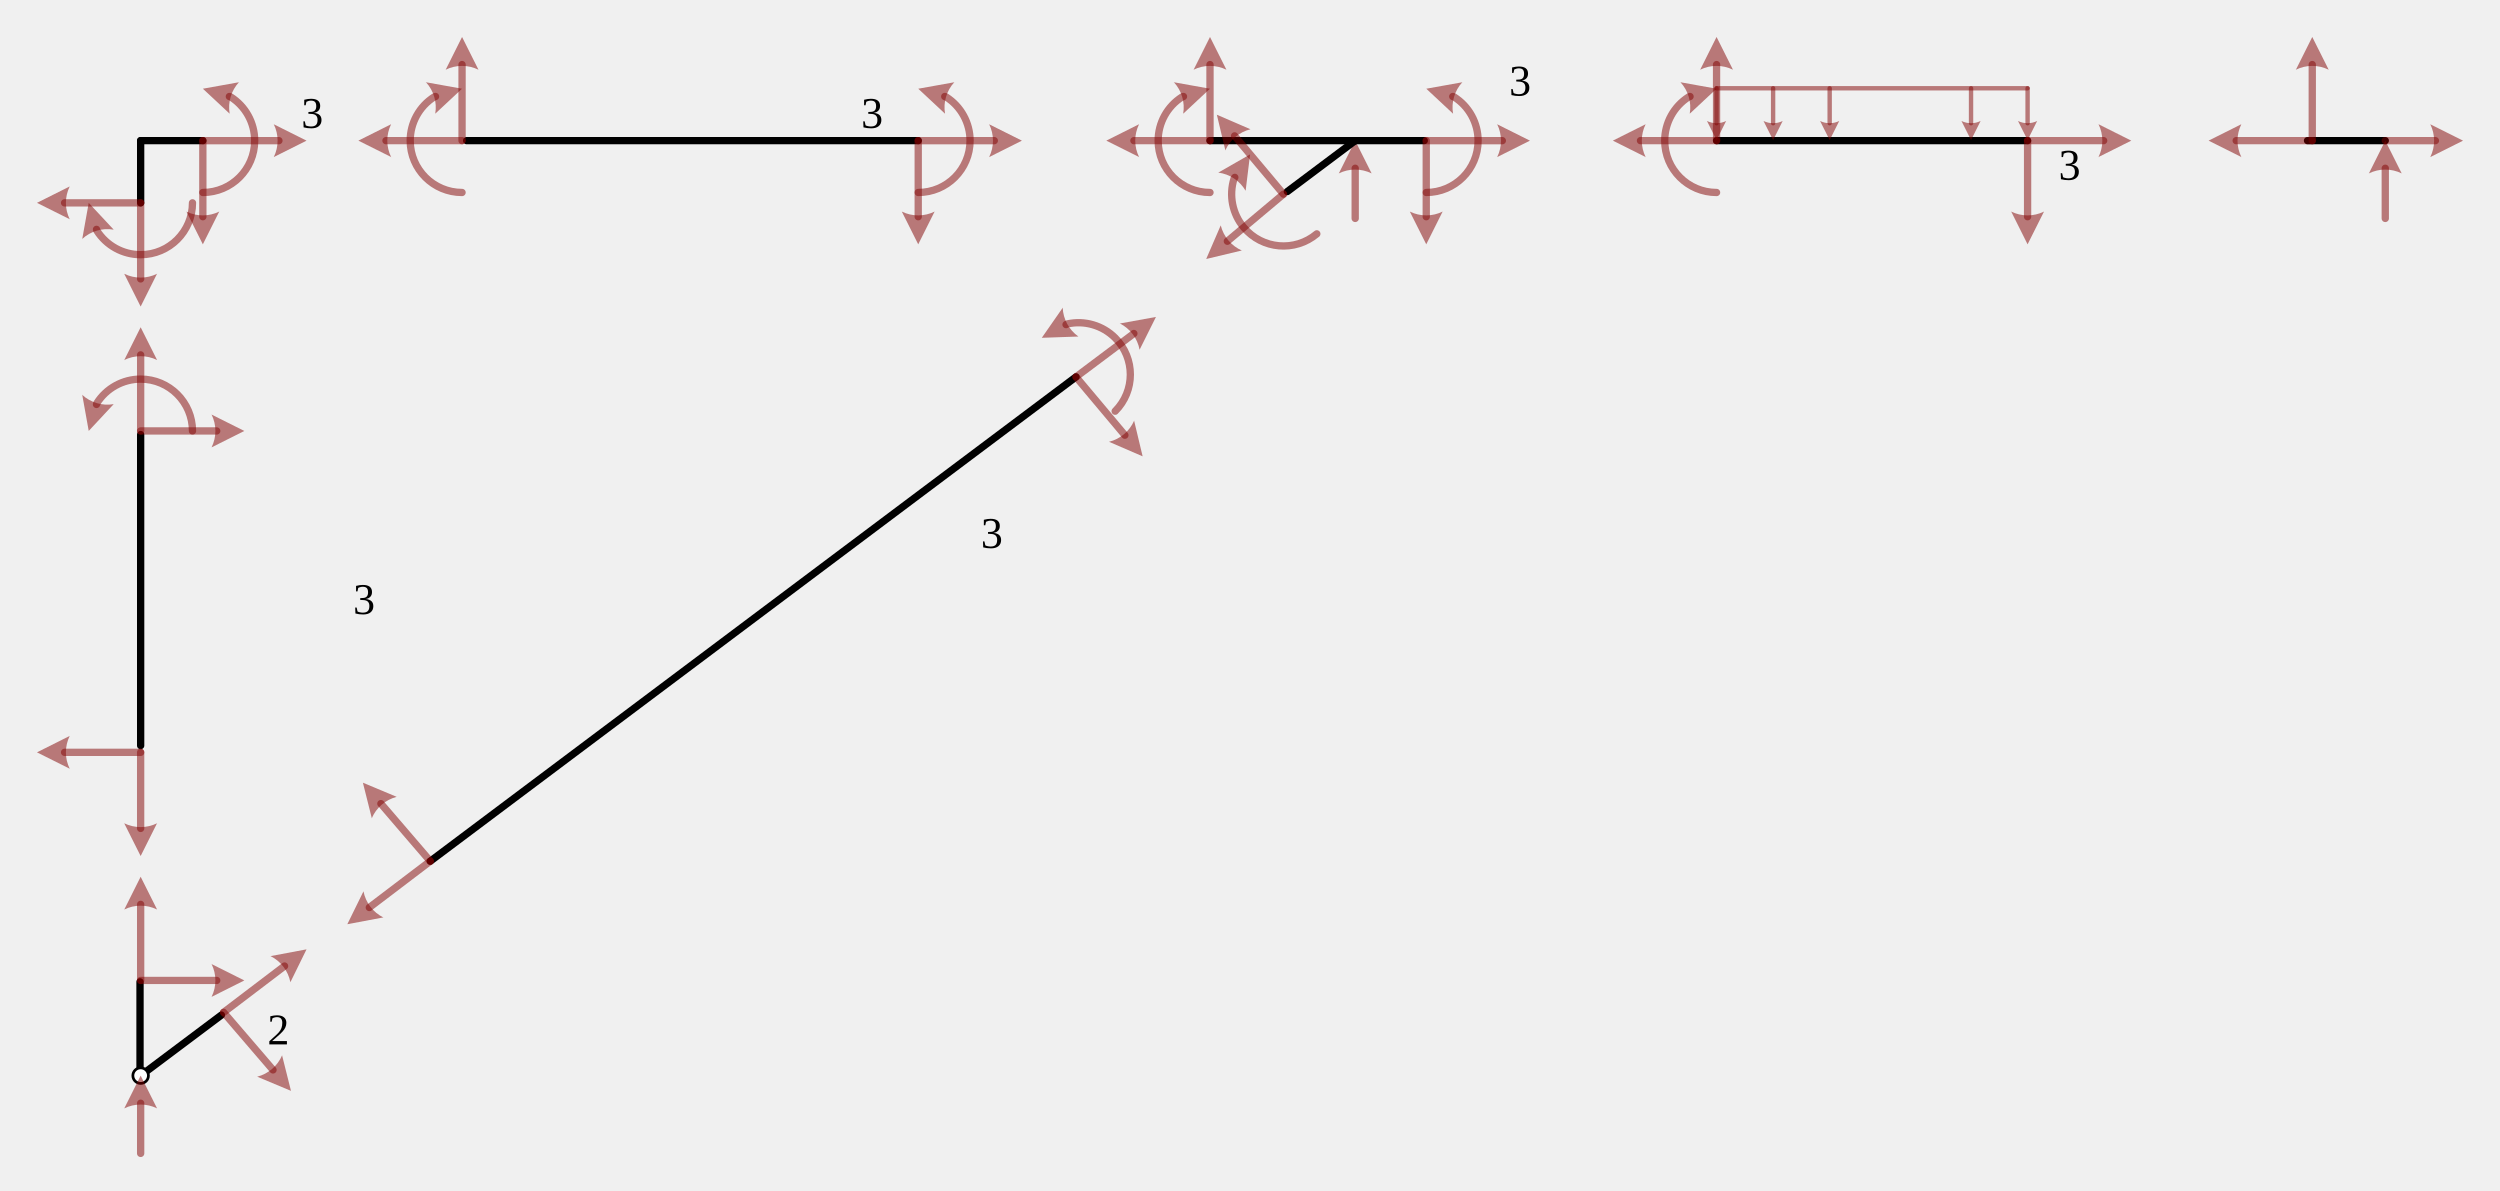
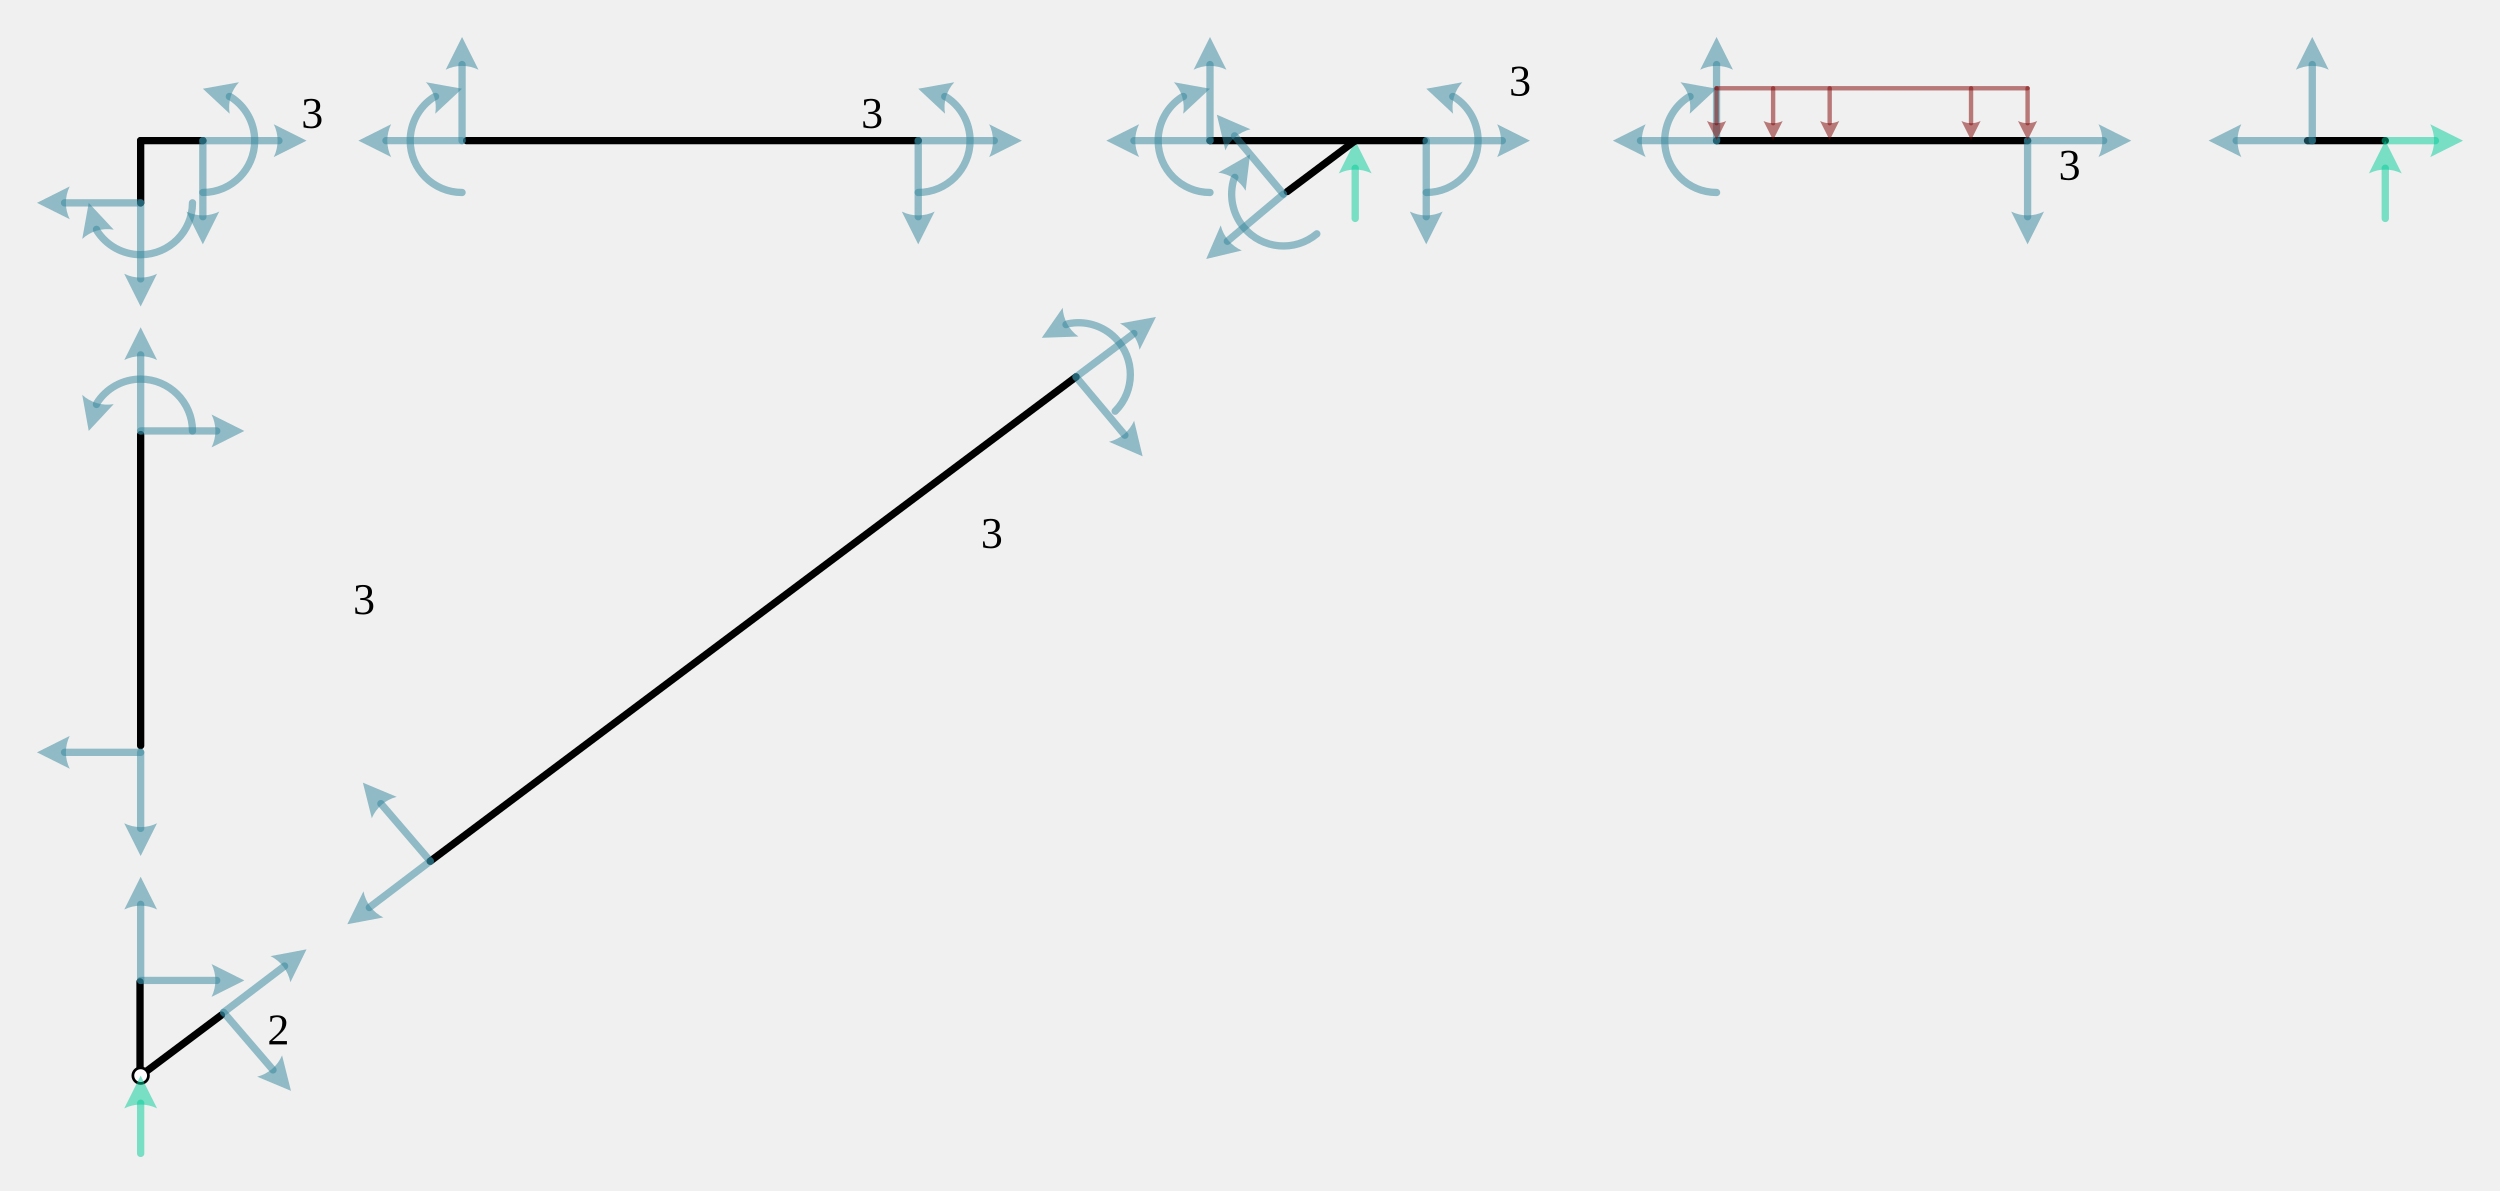
- <svg xmlns="http://www.w3.org/2000/svg" xmlns:ns1="http://schemas.microsoft.com/visio/2003/SVGExtensions/" xmlns:xlink="http://www.w3.org/1999/xlink" width="9.493in" height="4.52in" viewBox="0 0 683.521 325.451" xml:space="preserve" color-interpolation-filters="sRGB" class="st11">
+ <svg xmlns="http://www.w3.org/2000/svg" xmlns:ns1="http://schemas.microsoft.com/visio/2003/SVGExtensions/" xmlns:xlink="http://www.w3.org/1999/xlink" width="9.493in" height="4.52in" viewBox="0 0 683.521 325.451" xml:space="preserve" color-interpolation-filters="sRGB" class="st13">
  <ns1:documentProperties ns1:langID="1043" ns1:metric="true" ns1:viewMarkup="false" />
  <style type="text/css">
	
		.st1 {stroke:#000000;stroke-linecap:round;stroke-linejoin:round;stroke-width:2}
		.st2 {fill:#ffffff;stroke:#000000;stroke-linecap:round;stroke-linejoin:round;stroke-width:0.75}
- 		.st3 {marker-start:url(#mrkr5-23);stroke:#800000;stroke-linecap:round;stroke-linejoin:round;stroke-opacity:0.5;stroke-width:2}
- 		.st4 {fill:#800000;fill-opacity:0.5;stroke:#800000;stroke-opacity:0.5;stroke-width:0.442}
- 		.st5 {marker-end:url(#mrkr5-54);stroke:#800000;stroke-linecap:round;stroke-linejoin:round;stroke-opacity:0.5;stroke-width:2}
- 		.st6 {fill:none;stroke:none;stroke-linecap:round;stroke-linejoin:round;stroke-width:0.24}
- 		.st7 {fill:#000000;font-family:Times New Roman;font-size:1em}
- 		.st8 {marker-end:url(#mrkr5-302);stroke:#800000;stroke-linecap:round;stroke-linejoin:round;stroke-opacity:0.5;stroke-width:1.2}
- 		.st9 {fill:#800000;fill-opacity:0.5;stroke:#800000;stroke-opacity:0.5;stroke-width:0.455}
- 		.st10 {stroke:#800000;stroke-linecap:round;stroke-linejoin:round;stroke-opacity:0.5;stroke-width:1.2}
- 		.st11 {fill:none;fill-rule:evenodd;font-size:12px;overflow:visible;stroke-linecap:square;stroke-miterlimit:3}
+ 		.st3 {marker-start:url(#mrkr5-23);stroke:#00cc99;stroke-linecap:round;stroke-linejoin:round;stroke-opacity:0.5;stroke-width:2}
+ 		.st4 {fill:#00cc99;fill-opacity:0.5;stroke:#00cc99;stroke-opacity:0.5;stroke-width:0.442}
+ 		.st5 {marker-start:url(#mrkr5-44);stroke:#31859b;stroke-linecap:round;stroke-linejoin:round;stroke-opacity:0.5;stroke-width:2}
+ 		.st6 {fill:#31859b;fill-opacity:0.5;stroke:#31859b;stroke-opacity:0.5;stroke-width:0.442}
+ 		.st7 {marker-end:url(#mrkr5-55);stroke:#31859b;stroke-linecap:round;stroke-linejoin:round;stroke-opacity:0.5;stroke-width:2}
+ 		.st8 {fill:none;stroke:none;stroke-linecap:round;stroke-linejoin:round;stroke-width:0.24}
+ 		.st9 {fill:#000000;font-family:Times New Roman;font-size:1em}
+ 		.st10 {marker-end:url(#mrkr5-303);stroke:#800000;stroke-linecap:round;stroke-linejoin:round;stroke-opacity:0.5;stroke-width:1.2}
+ 		.st11 {fill:#800000;fill-opacity:0.5;stroke:#800000;stroke-opacity:0.5;stroke-width:0.455}
+ 		.st12 {stroke:#800000;stroke-linecap:round;stroke-linejoin:round;stroke-opacity:0.5;stroke-width:1.2}
+ 		.st13 {fill:none;fill-rule:evenodd;font-size:12px;overflow:visible;stroke-linecap:square;stroke-miterlimit:3}
	
	</style>
  <defs id="Markers">
    <g id="lend5">
      <path d="M 2 1 L 0 0 L 1.981 -0.993 C 1.672 -0.365 1.673 0.373 1.985 1 " style="stroke:none" />
    </g>
    <marker id="mrkr5-23" class="st4" ns1:arrowType="5" ns1:arrowSize="2" ns1:setback="3.775" refX="3.775" orient="auto" markerUnits="strokeWidth" overflow="visible">
      <use xlink:href="#lend5" transform="scale(2.26) " />
    </marker>
-     <marker id="mrkr5-54" class="st4" ns1:arrowType="5" ns1:arrowSize="2" ns1:setback="3.775" refX="-3.775" orient="auto" markerUnits="strokeWidth" overflow="visible">
+     <marker id="mrkr5-44" class="st6" ns1:arrowType="5" ns1:arrowSize="2" ns1:setback="3.775" refX="3.775" orient="auto" markerUnits="strokeWidth" overflow="visible">
+       <use xlink:href="#lend5" transform="scale(2.26) " />
+     </marker>
+     <marker id="mrkr5-55" class="st6" ns1:arrowType="5" ns1:arrowSize="2" ns1:setback="3.775" refX="-3.775" orient="auto" markerUnits="strokeWidth" overflow="visible">
      <use xlink:href="#lend5" transform="scale(-2.26,-2.26) " />
    </marker>
-     <marker id="mrkr5-302" class="st9" ns1:arrowType="5" ns1:arrowSize="0" ns1:setback="3.85" refX="-3.85" orient="auto" markerUnits="strokeWidth" overflow="visible">
+     <marker id="mrkr5-303" class="st11" ns1:arrowType="5" ns1:arrowSize="0" ns1:setback="3.85" refX="-3.85" orient="auto" markerUnits="strokeWidth" overflow="visible">
      <use xlink:href="#lend5" transform="scale(-2.2,-2.2) " />
    </marker>
  </defs>
  <g ns1:mID="0" ns1:index="1" ns1:groupContext="foregroundPage">
    <ns1:pageProperties ns1:drawingScale="0.0393701" ns1:pageScale="0.0393701" ns1:drawingUnits="24" ns1:shadowOffsetX="8.50394" ns1:shadowOffsetY="-8.50394" />
-     <g id="shape4127-1" ns1:mID="4127" ns1:groupContext="shape" transform="translate(363.731,268.452) rotate(90)">
+     <g id="shape79-1" ns1:mID="79" ns1:groupContext="shape" transform="translate(363.731,268.452) rotate(90)">
      <path d="M0 325.45 L23.51 325.45" class="st1" />
    </g>
-     <g id="shape4128-4" ns1:mID="4128" ns1:groupContext="shape" transform="translate(38.4535,-286.998)">
+     <g id="shape80-4" ns1:mID="80" ns1:groupContext="shape" transform="translate(38.4535,-286.998)">
      <path d="M0 325.45 L17.01 325.45" class="st1" />
    </g>
-     <g id="shape4129-7" ns1:mID="4129" ns1:groupContext="shape" transform="translate(630.894,-286.998)">
+     <g id="shape81-7" ns1:mID="81" ns1:groupContext="shape" transform="translate(630.894,-286.998)">
      <path d="M0 325.45 L21.26 325.45" class="st1" />
    </g>
-     <g id="shape4130-10" ns1:mID="4130" ns1:groupContext="shape" transform="translate(363.905,38.4535) rotate(90)">
+     <g id="shape82-10" ns1:mID="82" ns1:groupContext="shape" transform="translate(363.905,38.4535) rotate(90)">
      <path d="M0 325.45 L17.01 325.45" class="st1" />
    </g>
-     <g id="shape4131-13" ns1:mID="4131" ns1:groupContext="shape" transform="translate(-156.817,33.7234) rotate(-36.8699)">
+     <g id="shape83-13" ns1:mID="83" ns1:groupContext="shape" transform="translate(-156.817,33.7234) rotate(-36.8699)">
      <path d="M0 325.45 L27.59 325.45" class="st1" />
    </g>
-     <g id="shape4132-16" ns1:mID="4132" ns1:groupContext="shape" transform="translate(36.3275,-29.2409)">
+     <g id="shape84-16" ns1:mID="84" ns1:groupContext="shape" transform="translate(36.3275,-29.2409)">
      <ellipse cx="2.126" cy="323.325" rx="2.126" ry="2.126" class="st2" />
    </g>
-     <g id="shape4133-18" ns1:mID="4133" ns1:groupContext="shape" transform="translate(363.905,294.084) rotate(90)">
+     <g id="shape85-18" ns1:mID="85" ns1:groupContext="shape" transform="translate(363.905,294.084) rotate(90)">
      <path d="M7.55 325.45 L7.91 325.45 L21.26 325.45" class="st3" />
    </g>
-     <g id="shape4134-24" ns1:mID="4134" ns1:groupContext="shape" transform="translate(695.973,38.4535) rotate(90)">
+     <g id="shape86-24" ns1:mID="86" ns1:groupContext="shape" transform="translate(695.973,38.4535) rotate(90)">
      <path d="M7.55 325.45 L7.91 325.45 L21.26 325.45" class="st3" />
    </g>
-     <g id="shape4135-29" ns1:mID="4135" ns1:groupContext="shape" transform="translate(977.605,38.4535) rotate(90)">
+     <g id="shape87-29" ns1:mID="87" ns1:groupContext="shape" transform="translate(977.605,38.4535) rotate(90)">
      <path d="M7.55 325.45 L7.91 325.45 L21.26 325.45" class="st3" />
    </g>
-     <g id="shape4136-34" ns1:mID="4136" ns1:groupContext="shape" transform="translate(673.414,363.905) rotate(180)">
+     <g id="shape88-34" ns1:mID="88" ns1:groupContext="shape" transform="translate(673.414,363.905) rotate(180)">
      <path d="M7.55 325.45 L7.91 325.45 L21.26 325.45" class="st3" />
    </g>
-     <g id="shape4137-39" ns1:mID="4137" ns1:groupContext="shape" transform="translate(83.8078,363.905) rotate(180)">
-       <path d="M7.55 325.45 L7.91 325.45 L28.35 325.45" class="st3" />
-     </g>
-     <g id="shape4138-44" ns1:mID="4138" ns1:groupContext="shape" transform="translate(-269.99,66.7999) rotate(-90)">
-       <path d="M7.55 325.45 L7.91 325.45 L28.35 325.45" class="st3" />
-     </g>
-     <g id="shape4139-49" ns1:mID="4139" ns1:groupContext="shape" transform="translate(380.912,52.6267) rotate(90) scale(-1,1)">
-       <path d="M-0 325.45 A14.173 14.173 0 0 1 14.17 311.28 A14.173 14.173 0 0 1 26.14 317.86 L26.24 318.2" class="st5" />
-     </g>
-     <g id="shape4140-55" ns1:mID="4140" ns1:groupContext="shape" transform="translate(24.2803,-286.998)">
-       <ns1:textBlock ns1:margins="rect(4,4,4,4)" ns1:tabSpace="42.5197" />
-       <ns1:textRect cx="7.087" cy="318.365" width="14.18" height="14.173" />
-       <rect x="0" y="311.278" width="14.173" height="14.173" class="st6" />
-       <text x="4.09" y="321.96" class="st7" ns1:langID="1043">
-         <ns1:paragraph ns1:horizAlign="1" />
-         <ns1:tabList />3</text>
-     </g>
-     <g id="shape4141-58" ns1:mID="4141" ns1:groupContext="shape" transform="translate(52.6267,380.912) rotate(180)">
-       <path d="M-0 325.45 A14.173 14.173 0 0 1 14.17 311.28 A14.173 14.173 0 0 1 26.14 317.86 L26.24 318.2" class="st5" />
-     </g>
-     <g id="shape4142-63" ns1:mID="4142" ns1:groupContext="shape" transform="translate(-286.998,83.8078) rotate(-90)">
-       <path d="M7.55 325.45 L7.91 325.45 L28.35 325.45" class="st3" />
-     </g>
-     <g id="shape4143-68" ns1:mID="4143" ns1:groupContext="shape" transform="translate(10.107,-269.99)">
-       <path d="M7.55 325.45 L7.91 325.45 L28.35 325.45" class="st3" />
-     </g>
-     <g id="shape4145-73" ns1:mID="4145" ns1:groupContext="shape" transform="translate(363.905,239.713) rotate(90)">
-       <path d="M7.55 325.45 L7.91 325.45 L28.35 325.45" class="st3" />
-     </g>
-     <g id="shape4146-78" ns1:mID="4146" ns1:groupContext="shape" transform="translate(66.7999,593.511) rotate(180)">
-       <path d="M7.55 325.45 L7.91 325.45 L28.35 325.45" class="st3" />
-     </g>
-     <g id="shape4148-83" ns1:mID="4148" ns1:groupContext="shape" transform="translate(280.711,518.684) rotate(142.77)">
-       <path d="M7.55 325.45 L7.91 325.45 L28.48 325.45" class="st3" />
-     </g>
-     <g id="shape4149-88" ns1:mID="4149" ns1:groupContext="shape" transform="translate(-167.375,510.248) rotate(-130.647)">
-       <path d="M7.55 325.45 L7.91 325.45 L28.29 325.45" class="st3" />
-     </g>
-     <g id="shape4151-93" ns1:mID="4151" ns1:groupContext="shape" transform="translate(330.822,-286.998) rotate(5.5475E-05)">
+     <g id="shape89-39" ns1:mID="89" ns1:groupContext="shape" transform="translate(83.8078,363.905) rotate(180)">
+       <path d="M7.55 325.45 L7.91 325.45 L28.35 325.45" class="st5" />
+     </g>
+     <g id="shape90-45" ns1:mID="90" ns1:groupContext="shape" transform="translate(-269.99,66.7999) rotate(-90)">
+       <path d="M7.55 325.45 L7.91 325.45 L28.35 325.45" class="st5" />
+     </g>
+     <g id="shape91-50" ns1:mID="91" ns1:groupContext="shape" transform="translate(380.912,52.6267) rotate(90) scale(-1,1)">
+       <path d="M-0 325.45 A14.173 14.173 0 0 1 14.17 311.28 A14.173 14.173 0 0 1 26.14 317.86 L26.24 318.2" class="st7" />
+     </g>
+     <g id="shape92-56" ns1:mID="92" ns1:groupContext="shape" transform="translate(24.2803,-286.998)">
+       <ns1:textBlock ns1:margins="rect(4,4,4,4)" ns1:tabSpace="42.5197" />
+       <ns1:textRect cx="7.087" cy="318.365" width="14.18" height="14.173" />
+       <rect x="0" y="311.278" width="14.173" height="14.173" class="st8" />
+       <text x="4.09" y="321.96" class="st9" ns1:langID="1043">
+         <ns1:paragraph ns1:horizAlign="1" />
+         <ns1:tabList />3</text>
+     </g>
+     <g id="shape93-59" ns1:mID="93" ns1:groupContext="shape" transform="translate(52.6267,380.912) rotate(180)">
+       <path d="M-0 325.45 A14.173 14.173 0 0 1 14.17 311.28 A14.173 14.173 0 0 1 26.14 317.86 L26.24 318.2" class="st7" />
+     </g>
+     <g id="shape94-64" ns1:mID="94" ns1:groupContext="shape" transform="translate(-286.998,83.8078) rotate(-90)">
+       <path d="M7.55 325.45 L7.91 325.45 L28.35 325.45" class="st5" />
+     </g>
+     <g id="shape95-69" ns1:mID="95" ns1:groupContext="shape" transform="translate(10.107,-269.99)">
+       <path d="M7.55 325.45 L7.91 325.45 L28.35 325.45" class="st5" />
+     </g>
+     <g id="shape96-74" ns1:mID="96" ns1:groupContext="shape" transform="translate(363.905,239.713) rotate(90)">
+       <path d="M7.55 325.45 L7.91 325.45 L28.35 325.45" class="st5" />
+     </g>
+     <g id="shape97-79" ns1:mID="97" ns1:groupContext="shape" transform="translate(66.7999,593.511) rotate(180)">
+       <path d="M7.55 325.45 L7.91 325.45 L28.35 325.45" class="st5" />
+     </g>
+     <g id="shape98-84" ns1:mID="98" ns1:groupContext="shape" transform="translate(280.711,518.684) rotate(142.77)">
+       <path d="M7.55 325.45 L7.91 325.45 L28.48 325.45" class="st5" />
+     </g>
+     <g id="shape99-89" ns1:mID="99" ns1:groupContext="shape" transform="translate(-167.375,510.248) rotate(-130.647)">
+       <path d="M7.55 325.45 L7.91 325.45 L28.29 325.45" class="st5" />
+     </g>
+     <g id="shape100-94" ns1:mID="100" ns1:groupContext="shape" transform="translate(330.822,-286.998) rotate(5.5475E-05)">
      <path d="M0 325.45 L39.7 325.45" class="st1" />
    </g>
-     <g id="shape4152-96" ns1:mID="4152" ns1:groupContext="shape" transform="translate(156.693,-207.989) rotate(-36.8699)">
+     <g id="shape101-97" ns1:mID="101" ns1:groupContext="shape" transform="translate(156.693,-207.989) rotate(-36.8699)">
      <path d="M0 325.45 L23.2 325.45" class="st1" />
    </g>
-     <g id="shape4153-99" ns1:mID="4153" ns1:groupContext="shape" transform="translate(370.522,-286.998)">
+     <g id="shape102-100" ns1:mID="102" ns1:groupContext="shape" transform="translate(370.522,-286.998)">
      <path d="M0 325.45 L18.88 325.45" class="st1" />
    </g>
-     <g id="shape4154-102" ns1:mID="4154" ns1:groupContext="shape" transform="translate(5.37064,52.6267) rotate(-90)">
-       <path d="M-0 325.45 A14.173 14.173 0 0 1 14.17 311.28 A14.173 14.173 0 0 1 26.14 317.86 L26.24 318.2" class="st5" />
-     </g>
-     <g id="shape4155-107" ns1:mID="4155" ns1:groupContext="shape" transform="translate(302.475,-286.998)">
-       <path d="M7.55 325.45 L7.91 325.45 L28.35 325.45" class="st3" />
-     </g>
-     <g id="shape4156-112" ns1:mID="4156" ns1:groupContext="shape" transform="translate(656.273,10.107) rotate(90)">
-       <path d="M7.55 325.45 L7.91 325.45 L28.35 325.45" class="st3" />
-     </g>
-     <g id="shape4157-117" ns1:mID="4157" ns1:groupContext="shape" transform="translate(354.516,-295.827)">
-       <ns1:textBlock ns1:margins="rect(4,4,4,4)" ns1:tabSpace="42.5197" />
-       <ns1:textRect cx="7.087" cy="318.365" width="14.18" height="14.173" />
-       <rect x="0" y="311.278" width="14.173" height="14.173" class="st6" />
-       <text x="4.09" y="321.96" class="st7" ns1:langID="1043">
-         <ns1:paragraph ns1:horizAlign="1" />
-         <ns1:tabList />3</text>
-     </g>
-     <g id="shape4158-120" ns1:mID="4158" ns1:groupContext="shape" transform="translate(418.296,363.905) rotate(180)">
-       <path d="M7.55 325.45 L7.91 325.45 L28.35 325.45" class="st3" />
-     </g>
-     <g id="shape4159-125" ns1:mID="4159" ns1:groupContext="shape" transform="translate(64.4984,66.7999) rotate(-90)">
-       <path d="M7.55 325.45 L7.91 325.45 L28.35 325.45" class="st3" />
-     </g>
-     <g id="shape4160-130" ns1:mID="4160" ns1:groupContext="shape" transform="translate(715.401,52.6267) rotate(90) scale(-1,1)">
-       <path d="M-0 325.45 A14.173 14.173 0 0 1 14.17 311.28 A14.173 14.173 0 0 1 26.14 317.86 L26.24 318.2" class="st5" />
-     </g>
-     <g id="shape4162-135" ns1:mID="4162" ns1:groupContext="shape" transform="translate(110.715,273.135) rotate(-130)">
-       <path d="M-0 325.45 A14.173 14.173 0 0 1 14.17 311.28 A14.173 14.173 0 0 1 26.14 317.86 L26.24 318.2" class="st5" />
-     </g>
-     <g id="shape4163-140" ns1:mID="4163" ns1:groupContext="shape" transform="translate(120.59,-178.5) rotate(-40)">
-       <path d="M7.55 325.45 L7.91 325.45 L27.58 325.45" class="st3" />
-     </g>
-     <g id="shape4164-145" ns1:mID="4164" ns1:groupContext="shape" transform="translate(582.004,-177.829) rotate(50)">
-       <path d="M7.55 325.45 L7.91 325.45 L28.35 325.45" class="st3" />
-     </g>
-     <g id="shape4168-150" ns1:mID="4168" ns1:groupContext="shape" transform="translate(603.846,-286.998)">
-       <path d="M7.55 325.45 L7.91 325.45 L28.35 325.45" class="st3" />
-     </g>
-     <g id="shape4169-155" ns1:mID="4169" ns1:groupContext="shape" transform="translate(957.643,10.107) rotate(90)">
-       <path d="M7.55 325.45 L7.91 325.45 L28.35 325.45" class="st3" />
-     </g>
-     <g id="shape4170-160" ns1:mID="4170" ns1:groupContext="shape" transform="translate(637.981,-286.998)">
-       <ns1:textBlock ns1:margins="rect(4,4,4,4)" ns1:tabSpace="42.5197" />
-       <ns1:textRect cx="7.087" cy="318.365" width="14.18" height="14.173" />
-       <rect x="0" y="311.278" width="14.173" height="14.173" class="st6" />
-       <text x="4.09" y="321.96" class="st7" ns1:langID="1043">
+     <g id="shape103-103" ns1:mID="103" ns1:groupContext="shape" transform="translate(5.37064,52.6267) rotate(-90)">
+       <path d="M-0 325.45 A14.173 14.173 0 0 1 14.17 311.28 A14.173 14.173 0 0 1 26.14 317.86 L26.24 318.2" class="st7" />
+     </g>
+     <g id="shape104-108" ns1:mID="104" ns1:groupContext="shape" transform="translate(302.475,-286.998)">
+       <path d="M7.55 325.45 L7.91 325.45 L28.35 325.45" class="st5" />
+     </g>
+     <g id="shape105-113" ns1:mID="105" ns1:groupContext="shape" transform="translate(656.273,10.107) rotate(90)">
+       <path d="M7.55 325.45 L7.91 325.45 L28.35 325.45" class="st5" />
+     </g>
+     <g id="shape106-118" ns1:mID="106" ns1:groupContext="shape" transform="translate(354.516,-295.827)">
+       <ns1:textBlock ns1:margins="rect(4,4,4,4)" ns1:tabSpace="42.5197" />
+       <ns1:textRect cx="7.087" cy="318.365" width="14.18" height="14.173" />
+       <rect x="0" y="311.278" width="14.173" height="14.173" class="st8" />
+       <text x="4.09" y="321.96" class="st9" ns1:langID="1043">
+         <ns1:paragraph ns1:horizAlign="1" />
+         <ns1:tabList />3</text>
+     </g>
+     <g id="shape107-121" ns1:mID="107" ns1:groupContext="shape" transform="translate(418.296,363.905) rotate(180)">
+       <path d="M7.55 325.45 L7.91 325.45 L28.35 325.45" class="st5" />
+     </g>
+     <g id="shape108-126" ns1:mID="108" ns1:groupContext="shape" transform="translate(64.4984,66.7999) rotate(-90)">
+       <path d="M7.55 325.45 L7.91 325.45 L28.35 325.45" class="st5" />
+     </g>
+     <g id="shape109-131" ns1:mID="109" ns1:groupContext="shape" transform="translate(715.401,52.6267) rotate(90) scale(-1,1)">
+       <path d="M-0 325.45 A14.173 14.173 0 0 1 14.17 311.28 A14.173 14.173 0 0 1 26.14 317.86 L26.24 318.2" class="st7" />
+     </g>
+     <g id="shape110-136" ns1:mID="110" ns1:groupContext="shape" transform="translate(110.715,273.135) rotate(-130)">
+       <path d="M-0 325.45 A14.173 14.173 0 0 1 14.17 311.28 A14.173 14.173 0 0 1 26.14 317.86 L26.24 318.2" class="st7" />
+     </g>
+     <g id="shape111-141" ns1:mID="111" ns1:groupContext="shape" transform="translate(120.59,-178.5) rotate(-40)">
+       <path d="M7.55 325.45 L7.91 325.45 L27.58 325.45" class="st5" />
+     </g>
+     <g id="shape112-146" ns1:mID="112" ns1:groupContext="shape" transform="translate(582.004,-177.829) rotate(50)">
+       <path d="M7.55 325.45 L7.91 325.45 L28.35 325.45" class="st5" />
+     </g>
+     <g id="shape113-151" ns1:mID="113" ns1:groupContext="shape" transform="translate(603.846,-286.998)">
+       <path d="M7.55 325.45 L7.91 325.45 L28.35 325.45" class="st5" />
+     </g>
+     <g id="shape114-156" ns1:mID="114" ns1:groupContext="shape" transform="translate(957.643,10.107) rotate(90)">
+       <path d="M7.55 325.45 L7.91 325.45 L28.35 325.45" class="st5" />
+     </g>
+     <g id="shape115-161" ns1:mID="115" ns1:groupContext="shape" transform="translate(637.981,-286.998)">
+       <ns1:textBlock ns1:margins="rect(4,4,4,4)" ns1:tabSpace="42.5197" />
+       <ns1:textRect cx="7.087" cy="318.365" width="14.18" height="14.173" />
+       <rect x="0" y="311.278" width="14.173" height="14.173" class="st8" />
+       <text x="4.09" y="321.96" class="st9" ns1:langID="1043">
        <ns1:paragraph ns1:horizAlign="1" />
        <ns1:tabList />2</text>
    </g>
-     <g id="shape4172-163" ns1:mID="4172" ns1:groupContext="shape" transform="translate(363.905,118.813) rotate(90)">
+     <g id="shape116-164" ns1:mID="116" ns1:groupContext="shape" transform="translate(363.905,118.813) rotate(90)">
      <path d="M0 325.45 L85.04 325.45" class="st1" />
    </g>
-     <g id="shape4173-166" ns1:mID="4173" ns1:groupContext="shape" transform="translate(-286.998,234.044) rotate(-90)">
-       <path d="M7.55 325.45 L7.91 325.45 L28.35 325.45" class="st3" />
-     </g>
-     <g id="shape4174-171" ns1:mID="4174" ns1:groupContext="shape" transform="translate(10.107,-119.754)">
-       <path d="M7.55 325.45 L7.91 325.45 L28.35 325.45" class="st3" />
-     </g>
-     <g id="shape4175-176" ns1:mID="4175" ns1:groupContext="shape" transform="translate(15.0131,-36.4167)">
-       <ns1:textBlock ns1:margins="rect(4,4,4,4)" ns1:tabSpace="42.5197" />
-       <ns1:textRect cx="7.087" cy="318.365" width="14.18" height="14.173" />
-       <rect x="0" y="311.278" width="14.173" height="14.173" class="st6" />
-       <text x="4.09" y="321.96" class="st7" ns1:langID="1043">
+     <g id="shape117-167" ns1:mID="117" ns1:groupContext="shape" transform="translate(-286.998,234.044) rotate(-90)">
+       <path d="M7.55 325.45 L7.91 325.45 L28.35 325.45" class="st5" />
+     </g>
+     <g id="shape118-172" ns1:mID="118" ns1:groupContext="shape" transform="translate(10.107,-119.754)">
+       <path d="M7.55 325.45 L7.91 325.45 L28.35 325.45" class="st5" />
+     </g>
+     <g id="shape119-177" ns1:mID="119" ns1:groupContext="shape" transform="translate(15.0131,-36.4167)">
+       <ns1:textBlock ns1:margins="rect(4,4,4,4)" ns1:tabSpace="42.5197" />
+       <ns1:textRect cx="7.087" cy="318.365" width="14.18" height="14.173" />
+       <rect x="0" y="311.278" width="14.173" height="14.173" class="st8" />
+       <text x="4.09" y="321.96" class="st9" ns1:langID="1043">
        <ns1:paragraph ns1:horizAlign="1" />
        <ns1:tabList />2</text>
    </g>
-     <g id="shape4176-179" ns1:mID="4176" ns1:groupContext="shape" transform="translate(52.6267,-207.628) scale(-1,1)">
-       <path d="M-0 325.45 A14.173 14.173 0 0 1 14.17 311.28 A14.173 14.173 0 0 1 26.14 317.86 L26.24 318.2" class="st5" />
-     </g>
-     <g id="shape4177-184" ns1:mID="4177" ns1:groupContext="shape" transform="translate(363.905,89.4771) rotate(90)">
-       <path d="M7.55 325.45 L7.91 325.45 L28.35 325.45" class="st3" />
-     </g>
-     <g id="shape4178-189" ns1:mID="4178" ns1:groupContext="shape" transform="translate(66.7999,443.275) rotate(180)">
-       <path d="M7.55 325.45 L7.91 325.45 L28.35 325.45" class="st3" />
-     </g>
-     <g id="shape4179-194" ns1:mID="4179" ns1:groupContext="shape" transform="translate(52.6267,482.635) rotate(180)">
+     <g id="shape120-180" ns1:mID="120" ns1:groupContext="shape" transform="translate(52.6267,-207.628) scale(-1,1)">
+       <path d="M-0 325.45 A14.173 14.173 0 0 1 14.17 311.28 A14.173 14.173 0 0 1 26.14 317.86 L26.24 318.2" class="st7" />
+     </g>
+     <g id="shape121-185" ns1:mID="121" ns1:groupContext="shape" transform="translate(363.905,89.4771) rotate(90)">
+       <path d="M7.55 325.45 L7.91 325.45 L28.35 325.45" class="st5" />
+     </g>
+     <g id="shape122-190" ns1:mID="122" ns1:groupContext="shape" transform="translate(66.7999,443.275) rotate(180)">
+       <path d="M7.55 325.45 L7.91 325.45 L28.35 325.45" class="st5" />
+     </g>
+     <g id="shape123-195" ns1:mID="123" ns1:groupContext="shape" transform="translate(52.6267,482.635) rotate(180)">
      <ns1:textBlock ns1:margins="rect(4,4,4,4)" ns1:tabSpace="42.5197" />
      <ns1:textRect cx="7.087" cy="318.365" width="14.18" height="14.173" transform="rotate(180)" />
-       <rect x="0" y="311.278" width="14.173" height="14.173" class="st6" />
-       <text x="-10.09" y="-314.76" transform="rotate(180)" class="st7" ns1:langID="1043">
-         <ns1:paragraph ns1:horizAlign="1" />
-         <ns1:tabList />3</text>
-     </g>
-     <g id="shape4180-197" ns1:mID="4180" ns1:groupContext="shape" transform="translate(-77.6288,-24.9053) rotate(-36.8699)">
+       <rect x="0" y="311.278" width="14.173" height="14.173" class="st8" />
+       <text x="-10.09" y="-314.76" transform="rotate(180)" class="st9" ns1:langID="1043">
+         <ns1:paragraph ns1:horizAlign="1" />
+         <ns1:tabList />3</text>
+     </g>
+     <g id="shape124-198" ns1:mID="124" ns1:groupContext="shape" transform="translate(-77.6288,-24.9053) rotate(-36.8699)">
      <path d="M0 325.45 L220.68 325.45" class="st1" />
    </g>
-     <g id="shape4181-200" ns1:mID="4181" ns1:groupContext="shape" transform="translate(-101.939,-6.44096) rotate(-37.2301)">
-       <path d="M7.55 325.45 L7.91 325.45 L28.48 325.45" class="st3" />
-     </g>
-     <g id="shape4182-205" ns1:mID="4182" ns1:groupContext="shape" transform="translate(346.148,1.9954) rotate(49.3527)">
-       <path d="M7.55 325.45 L7.91 325.45 L28.29 325.45" class="st3" />
-     </g>
-     <g id="shape4184-210" ns1:mID="4184" ns1:groupContext="shape" transform="translate(511.317,347.013) rotate(143.13)">
-       <path d="M7.55 325.45 L7.91 325.45 L27.33 325.45" class="st3" />
-     </g>
-     <g id="shape4185-215" ns1:mID="4185" ns1:groupContext="shape" transform="translate(63.0945,333.96) rotate(-130)">
-       <path d="M7.55 325.45 L7.91 325.45 L28.35 325.45" class="st3" />
-     </g>
-     <g id="shape4186-220" ns1:mID="4186" ns1:groupContext="shape" transform="translate(210.089,-172.16)">
-       <ns1:textBlock ns1:margins="rect(4,4,4,4)" ns1:tabSpace="42.5197" />
-       <ns1:textRect cx="7.087" cy="318.365" width="14.18" height="14.173" />
-       <rect x="0" y="311.278" width="14.173" height="14.173" class="st6" />
-       <text x="4.09" y="321.96" class="st7" ns1:langID="1043">
-         <ns1:paragraph ns1:horizAlign="1" />
-         <ns1:tabList />3</text>
-     </g>
-     <g id="shape4187-223" ns1:mID="4187" ns1:groupContext="shape" transform="translate(535.022,-117.704) rotate(45) scale(-1,1)">
-       <path d="M-0 325.45 A14.173 14.173 0 0 1 14.17 311.28 A14.173 14.173 0 0 1 26.14 317.86 L26.24 318.2" class="st5" />
-     </g>
-     <g id="shape4188-228" ns1:mID="4188" ns1:groupContext="shape" transform="translate(127.585,-286.998)">
+     <g id="shape125-201" ns1:mID="125" ns1:groupContext="shape" transform="translate(-101.939,-6.44096) rotate(-37.2301)">
+       <path d="M7.55 325.45 L7.91 325.45 L28.48 325.45" class="st5" />
+     </g>
+     <g id="shape126-206" ns1:mID="126" ns1:groupContext="shape" transform="translate(346.148,1.9954) rotate(49.3527)">
+       <path d="M7.55 325.45 L7.91 325.45 L28.29 325.45" class="st5" />
+     </g>
+     <g id="shape127-211" ns1:mID="127" ns1:groupContext="shape" transform="translate(511.317,347.013) rotate(143.13)">
+       <path d="M7.55 325.45 L7.91 325.45 L27.33 325.45" class="st5" />
+     </g>
+     <g id="shape128-216" ns1:mID="128" ns1:groupContext="shape" transform="translate(63.0945,333.96) rotate(-130)">
+       <path d="M7.55 325.45 L7.91 325.45 L28.35 325.45" class="st5" />
+     </g>
+     <g id="shape129-221" ns1:mID="129" ns1:groupContext="shape" transform="translate(210.089,-172.16)">
+       <ns1:textBlock ns1:margins="rect(4,4,4,4)" ns1:tabSpace="42.5197" />
+       <ns1:textRect cx="7.087" cy="318.365" width="14.18" height="14.173" />
+       <rect x="0" y="311.278" width="14.173" height="14.173" class="st8" />
+       <text x="4.09" y="321.96" class="st9" ns1:langID="1043">
+         <ns1:paragraph ns1:horizAlign="1" />
+         <ns1:tabList />3</text>
+     </g>
+     <g id="shape130-224" ns1:mID="130" ns1:groupContext="shape" transform="translate(535.022,-117.704) rotate(45) scale(-1,1)">
+       <path d="M-0 325.45 A14.173 14.173 0 0 1 14.17 311.28 A14.173 14.173 0 0 1 26.14 317.86 L26.24 318.2" class="st7" />
+     </g>
+     <g id="shape131-229" ns1:mID="131" ns1:groupContext="shape" transform="translate(127.585,-286.998)">
      <path d="M0 325.45 L123.47 325.45" class="st1" />
    </g>
-     <g id="shape4189-231" ns1:mID="4189" ns1:groupContext="shape" transform="translate(-199.124,52.6267) rotate(-90)">
-       <path d="M-0 325.45 A14.173 14.173 0 0 1 14.17 311.28 A14.173 14.173 0 0 1 26.14 317.86 L26.24 318.2" class="st5" />
-     </g>
-     <g id="shape4190-236" ns1:mID="4190" ns1:groupContext="shape" transform="translate(97.9811,-286.998)">
-       <path d="M7.55 325.45 L7.91 325.45 L28.35 325.45" class="st3" />
-     </g>
-     <g id="shape4191-241" ns1:mID="4191" ns1:groupContext="shape" transform="translate(451.779,10.107) rotate(90)">
-       <path d="M7.55 325.45 L7.91 325.45 L28.35 325.45" class="st3" />
-     </g>
-     <g id="shape4192-246" ns1:mID="4192" ns1:groupContext="shape" transform="translate(177.351,-286.998)">
-       <ns1:textBlock ns1:margins="rect(4,4,4,4)" ns1:tabSpace="42.5197" />
-       <ns1:textRect cx="7.087" cy="318.365" width="14.18" height="14.173" />
-       <rect x="0" y="311.278" width="14.173" height="14.173" class="st6" />
-       <text x="4.09" y="321.96" class="st7" ns1:langID="1043">
-         <ns1:paragraph ns1:horizAlign="1" />
-         <ns1:tabList />3</text>
-     </g>
-     <g id="shape4193-249" ns1:mID="4193" ns1:groupContext="shape" transform="translate(279.398,363.905) rotate(180)">
-       <path d="M7.55 325.45 L7.91 325.45 L28.35 325.45" class="st3" />
-     </g>
-     <g id="shape4194-254" ns1:mID="4194" ns1:groupContext="shape" transform="translate(-74.3992,66.7999) rotate(-90)">
-       <path d="M7.55 325.45 L7.91 325.45 L28.35 325.45" class="st3" />
-     </g>
-     <g id="shape4195-259" ns1:mID="4195" ns1:groupContext="shape" transform="translate(576.503,52.6267) rotate(90) scale(-1,1)">
-       <path d="M-0 325.45 A14.173 14.173 0 0 1 14.17 311.28 A14.173 14.173 0 0 1 26.14 317.86 L26.24 318.2" class="st5" />
-     </g>
-     <g id="shape4197-264" ns1:mID="4197" ns1:groupContext="shape" transform="translate(469.32,-286.998)">
+     <g id="shape132-232" ns1:mID="132" ns1:groupContext="shape" transform="translate(-199.124,52.6267) rotate(-90)">
+       <path d="M-0 325.45 A14.173 14.173 0 0 1 14.17 311.28 A14.173 14.173 0 0 1 26.14 317.86 L26.24 318.2" class="st7" />
+     </g>
+     <g id="shape133-237" ns1:mID="133" ns1:groupContext="shape" transform="translate(97.9811,-286.998)">
+       <path d="M7.55 325.45 L7.91 325.45 L28.35 325.45" class="st5" />
+     </g>
+     <g id="shape134-242" ns1:mID="134" ns1:groupContext="shape" transform="translate(451.779,10.107) rotate(90)">
+       <path d="M7.55 325.45 L7.91 325.45 L28.35 325.45" class="st5" />
+     </g>
+     <g id="shape135-247" ns1:mID="135" ns1:groupContext="shape" transform="translate(177.351,-286.998)">
+       <ns1:textBlock ns1:margins="rect(4,4,4,4)" ns1:tabSpace="42.5197" />
+       <ns1:textRect cx="7.087" cy="318.365" width="14.18" height="14.173" />
+       <rect x="0" y="311.278" width="14.173" height="14.173" class="st8" />
+       <text x="4.09" y="321.96" class="st9" ns1:langID="1043">
+         <ns1:paragraph ns1:horizAlign="1" />
+         <ns1:tabList />3</text>
+     </g>
+     <g id="shape136-250" ns1:mID="136" ns1:groupContext="shape" transform="translate(279.398,363.905) rotate(180)">
+       <path d="M7.55 325.45 L7.91 325.45 L28.35 325.45" class="st5" />
+     </g>
+     <g id="shape137-255" ns1:mID="137" ns1:groupContext="shape" transform="translate(-74.3992,66.7999) rotate(-90)">
+       <path d="M7.55 325.45 L7.91 325.45 L28.35 325.45" class="st5" />
+     </g>
+     <g id="shape138-260" ns1:mID="138" ns1:groupContext="shape" transform="translate(576.503,52.6267) rotate(90) scale(-1,1)">
+       <path d="M-0 325.45 A14.173 14.173 0 0 1 14.17 311.28 A14.173 14.173 0 0 1 26.14 317.86 L26.24 318.2" class="st7" />
+     </g>
+     <g id="shape139-265" ns1:mID="139" ns1:groupContext="shape" transform="translate(469.32,-286.998)">
      <path d="M0 325.45 L85.04 325.45" class="st1" />
    </g>
-     <g id="shape4207-267" ns1:mID="4207" ns1:groupContext="shape" transform="translate(143.869,52.6267) rotate(-90)">
-       <path d="M-0 325.45 A14.173 14.173 0 0 1 14.17 311.28 A14.173 14.173 0 0 1 26.14 317.86 L26.24 318.2" class="st5" />
-     </g>
-     <g id="shape4208-272" ns1:mID="4208" ns1:groupContext="shape" transform="translate(440.973,-286.998)">
-       <path d="M7.55 325.45 L7.91 325.45 L28.35 325.45" class="st3" />
-     </g>
-     <g id="shape4209-277" ns1:mID="4209" ns1:groupContext="shape" transform="translate(794.771,10.107) rotate(90)">
-       <path d="M7.55 325.45 L7.91 325.45 L28.35 325.45" class="st3" />
-     </g>
-     <g id="shape4210-282" ns1:mID="4210" ns1:groupContext="shape" transform="translate(504.753,-272.824)">
-       <ns1:textBlock ns1:margins="rect(4,4,4,4)" ns1:tabSpace="42.5197" />
-       <ns1:textRect cx="7.087" cy="318.365" width="14.18" height="14.173" />
-       <rect x="0" y="311.278" width="14.173" height="14.173" class="st6" />
-       <text x="4.09" y="321.96" class="st7" ns1:langID="1043">
-         <ns1:paragraph ns1:horizAlign="1" />
-         <ns1:tabList />3</text>
-     </g>
-     <g id="shape4211-285" ns1:mID="4211" ns1:groupContext="shape" transform="translate(879.81,66.7999) rotate(90) scale(-1,1)">
-       <path d="M7.55 325.45 L7.91 325.45 L28.35 325.45" class="st3" />
-     </g>
-     <g id="shape4212-290" ns1:mID="4212" ns1:groupContext="shape" transform="translate(582.705,-286.998) scale(-1,1)">
-       <path d="M7.55 325.45 L7.91 325.45 L28.35 325.45" class="st3" />
-     </g>
-     <g id="group4231-295" transform="translate(469.32,-287.143)" ns1:mID="4231" ns1:groupContext="group">
-       <g id="group4232-296" ns1:mID="4232" ns1:groupContext="group">
-         <g id="shape4233-297" ns1:mID="4233" ns1:groupContext="shape" transform="translate(325.451,311.278) rotate(90)">
-           <path d="M0 325.45 L9.55 325.45" class="st8" />
-         </g>
-         <g id="shape4234-303" ns1:mID="4234" ns1:groupContext="shape" transform="translate(1.59872E-14,-14.1732)">
-           <path d="M0 325.45 L85.04 325.45" class="st10" />
-         </g>
-         <g id="shape4235-306" ns1:mID="4235" ns1:groupContext="shape" transform="translate(340.913,311.278) rotate(90)">
-           <path d="M0 325.45 L9.55 325.45" class="st8" />
-         </g>
-         <g id="shape4236-311" ns1:mID="4236" ns1:groupContext="shape" transform="translate(356.375,311.278) rotate(90)">
-           <path d="M0 325.45 L9.55 325.45" class="st8" />
-         </g>
-         <g id="shape4237-316" ns1:mID="4237" ns1:groupContext="shape" transform="translate(410.49,311.278) rotate(90)">
-           <path d="M0 325.45 L9.55 325.45" class="st8" />
-         </g>
-         <g id="shape4238-321" ns1:mID="4238" ns1:groupContext="shape" transform="translate(395.029,311.278) rotate(90)">
-           <path d="M0 325.45 L9.55 325.45" class="st8" />
+     <g id="shape140-268" ns1:mID="140" ns1:groupContext="shape" transform="translate(143.869,52.6267) rotate(-90)">
+       <path d="M-0 325.45 A14.173 14.173 0 0 1 14.17 311.28 A14.173 14.173 0 0 1 26.14 317.86 L26.24 318.2" class="st7" />
+     </g>
+     <g id="shape141-273" ns1:mID="141" ns1:groupContext="shape" transform="translate(440.973,-286.998)">
+       <path d="M7.55 325.45 L7.91 325.45 L28.35 325.45" class="st5" />
+     </g>
+     <g id="shape142-278" ns1:mID="142" ns1:groupContext="shape" transform="translate(794.771,10.107) rotate(90)">
+       <path d="M7.55 325.45 L7.91 325.45 L28.35 325.45" class="st5" />
+     </g>
+     <g id="shape143-283" ns1:mID="143" ns1:groupContext="shape" transform="translate(504.753,-272.824)">
+       <ns1:textBlock ns1:margins="rect(4,4,4,4)" ns1:tabSpace="42.5197" />
+       <ns1:textRect cx="7.087" cy="318.365" width="14.18" height="14.173" />
+       <rect x="0" y="311.278" width="14.173" height="14.173" class="st8" />
+       <text x="4.09" y="321.96" class="st9" ns1:langID="1043">
+         <ns1:paragraph ns1:horizAlign="1" />
+         <ns1:tabList />3</text>
+     </g>
+     <g id="shape144-286" ns1:mID="144" ns1:groupContext="shape" transform="translate(879.81,66.7999) rotate(90) scale(-1,1)">
+       <path d="M7.55 325.45 L7.91 325.45 L28.35 325.45" class="st5" />
+     </g>
+     <g id="shape145-291" ns1:mID="145" ns1:groupContext="shape" transform="translate(582.705,-286.998) scale(-1,1)">
+       <path d="M7.55 325.45 L7.91 325.45 L28.35 325.45" class="st5" />
+     </g>
+     <g id="group146-296" transform="translate(469.32,-287.143)" ns1:mID="146" ns1:groupContext="group">
+       <g id="group147-297" ns1:mID="147" ns1:groupContext="group">
+         <g id="shape148-298" ns1:mID="148" ns1:groupContext="shape" transform="translate(325.451,311.278) rotate(90)">
+           <path d="M0 325.45 L9.55 325.45" class="st10" />
+         </g>
+         <g id="shape149-304" ns1:mID="149" ns1:groupContext="shape" transform="translate(1.59872E-14,-14.1732)">
+           <path d="M0 325.45 L85.04 325.45" class="st12" />
+         </g>
+         <g id="shape150-307" ns1:mID="150" ns1:groupContext="shape" transform="translate(340.913,311.278) rotate(90)">
+           <path d="M0 325.45 L9.55 325.45" class="st10" />
+         </g>
+         <g id="shape151-312" ns1:mID="151" ns1:groupContext="shape" transform="translate(356.375,311.278) rotate(90)">
+           <path d="M0 325.45 L9.55 325.45" class="st10" />
+         </g>
+         <g id="shape152-317" ns1:mID="152" ns1:groupContext="shape" transform="translate(410.49,311.278) rotate(90)">
+           <path d="M0 325.45 L9.55 325.45" class="st10" />
+         </g>
+         <g id="shape153-322" ns1:mID="153" ns1:groupContext="shape" transform="translate(395.029,311.278) rotate(90)">
+           <path d="M0 325.45 L9.55 325.45" class="st10" />
        </g>
      </g>
    </g>
  </g>
</svg>
